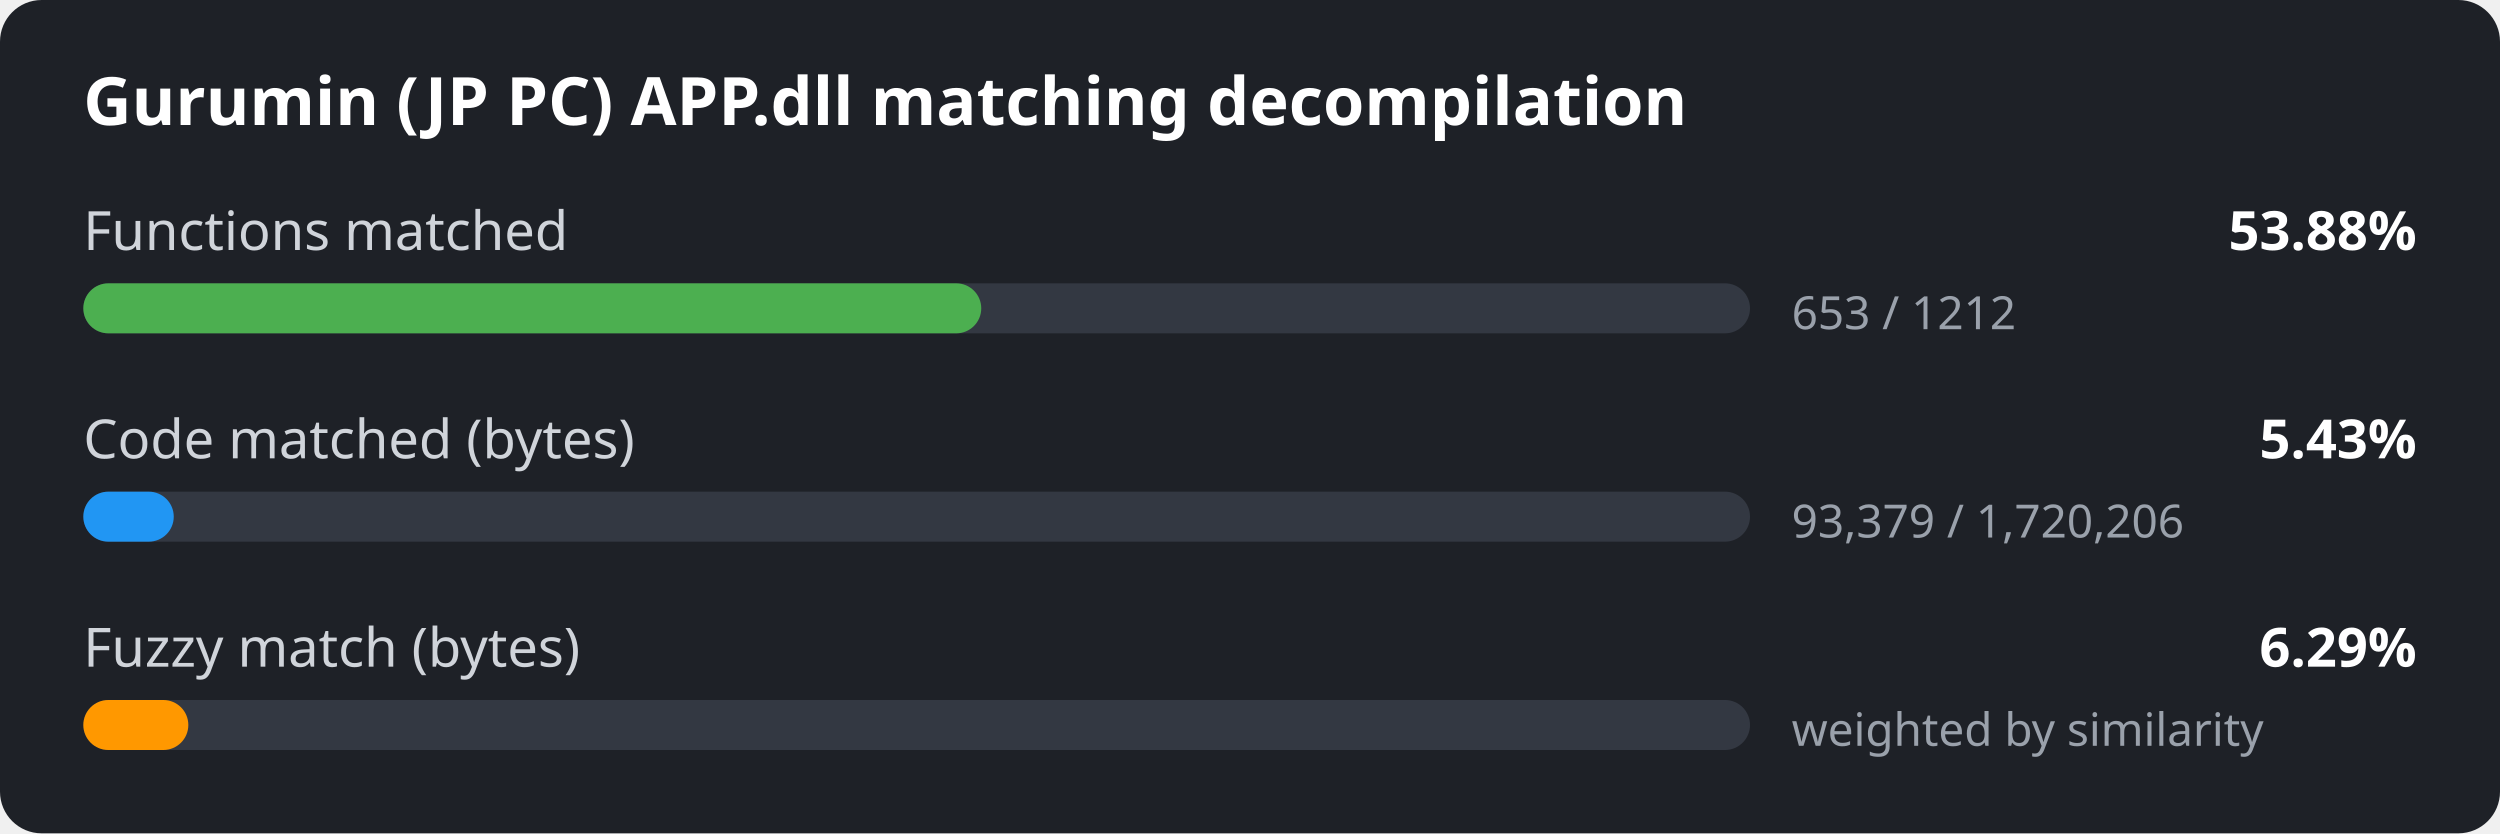
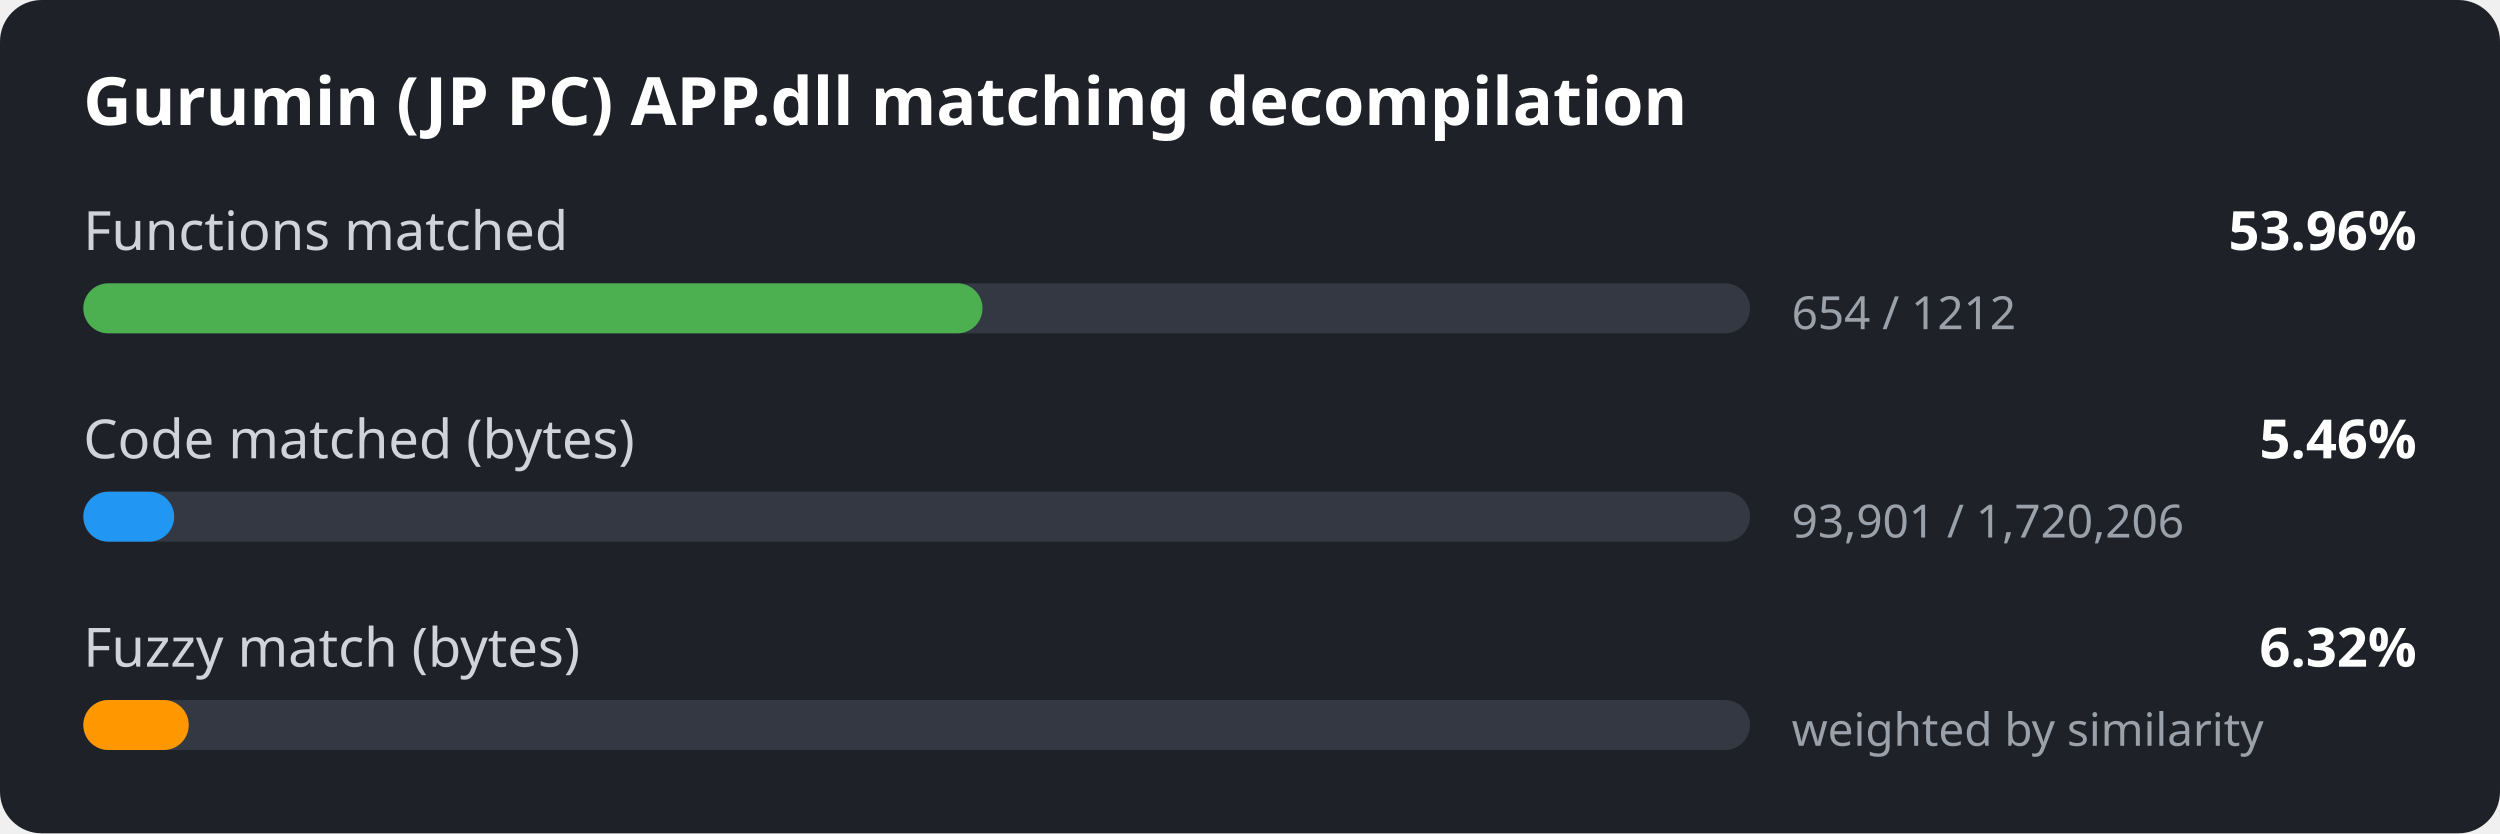
<svg xmlns="http://www.w3.org/2000/svg" width="600" height="200" viewBox="0 0 600 200">
  <style>
.bg { fill: #1e2127; }
.title { font: 600 16px sans-serif; fill: #ffffff; }
.label { font: 13px sans-serif; fill: #d0d4da; }
.value { font: 600 13px sans-serif; fill: #ffffff; }
.detail { font: 11px sans-serif; fill: #9aa1ab; }
.track { fill: #333842; }
</style>
  <rect width="600" height="200" rx="10" class="bg" />
  <text x="20" y="30" class="title">Gurumin (JP PC) APP.dll matching decompilation</text>
  <text x="20" y="60" class="label">Functions matched</text>
-   <text x="580" y="60" class="value" text-anchor="end">53.88%</text>
+   <text x="580" y="60" class="value" text-anchor="end">53.96%</text>
  <rect x="20" y="68" width="400" height="12" rx="6" class="track" />
-   <rect x="20" y="68" width="215.5" height="12" rx="6" fill="#4caf50" />
-   <text x="430" y="79" class="detail">653 / 1212</text>
+   <rect x="20" y="68" width="215.8" height="12" rx="6" fill="#4caf50" />
+   <text x="430" y="79" class="detail">654 / 1212</text>
  <text x="20" y="110" class="label">Code matched (bytes)</text>
-   <text x="580" y="110" class="value" text-anchor="end">5.43%</text>
+   <text x="580" y="110" class="value" text-anchor="end">5.46%</text>
  <rect x="20" y="118" width="400" height="12" rx="6" class="track" />
-   <rect x="20" y="118" width="21.7" height="12" rx="6" fill="#2196f3" />
-   <text x="430" y="129" class="detail">93,379 / 1,720,206</text>
+   <rect x="20" y="118" width="21.8" height="12" rx="6" fill="#2196f3" />
+   <text x="430" y="129" class="detail">93,901 / 1,720,206</text>
  <text x="20" y="160" class="label">Fuzzy match (bytes)</text>
-   <text x="580" y="160" class="value" text-anchor="end">6.29%</text>
+   <text x="580" y="160" class="value" text-anchor="end">6.32%</text>
  <rect x="20" y="168" width="400" height="12" rx="6" class="track" />
-   <rect x="20" y="168" width="25.2" height="12" rx="6" fill="#ff9800" />
+   <rect x="20" y="168" width="25.3" height="12" rx="6" fill="#ff9800" />
  <text x="430" y="179" class="detail">weighted by similarity</text>
</svg>
